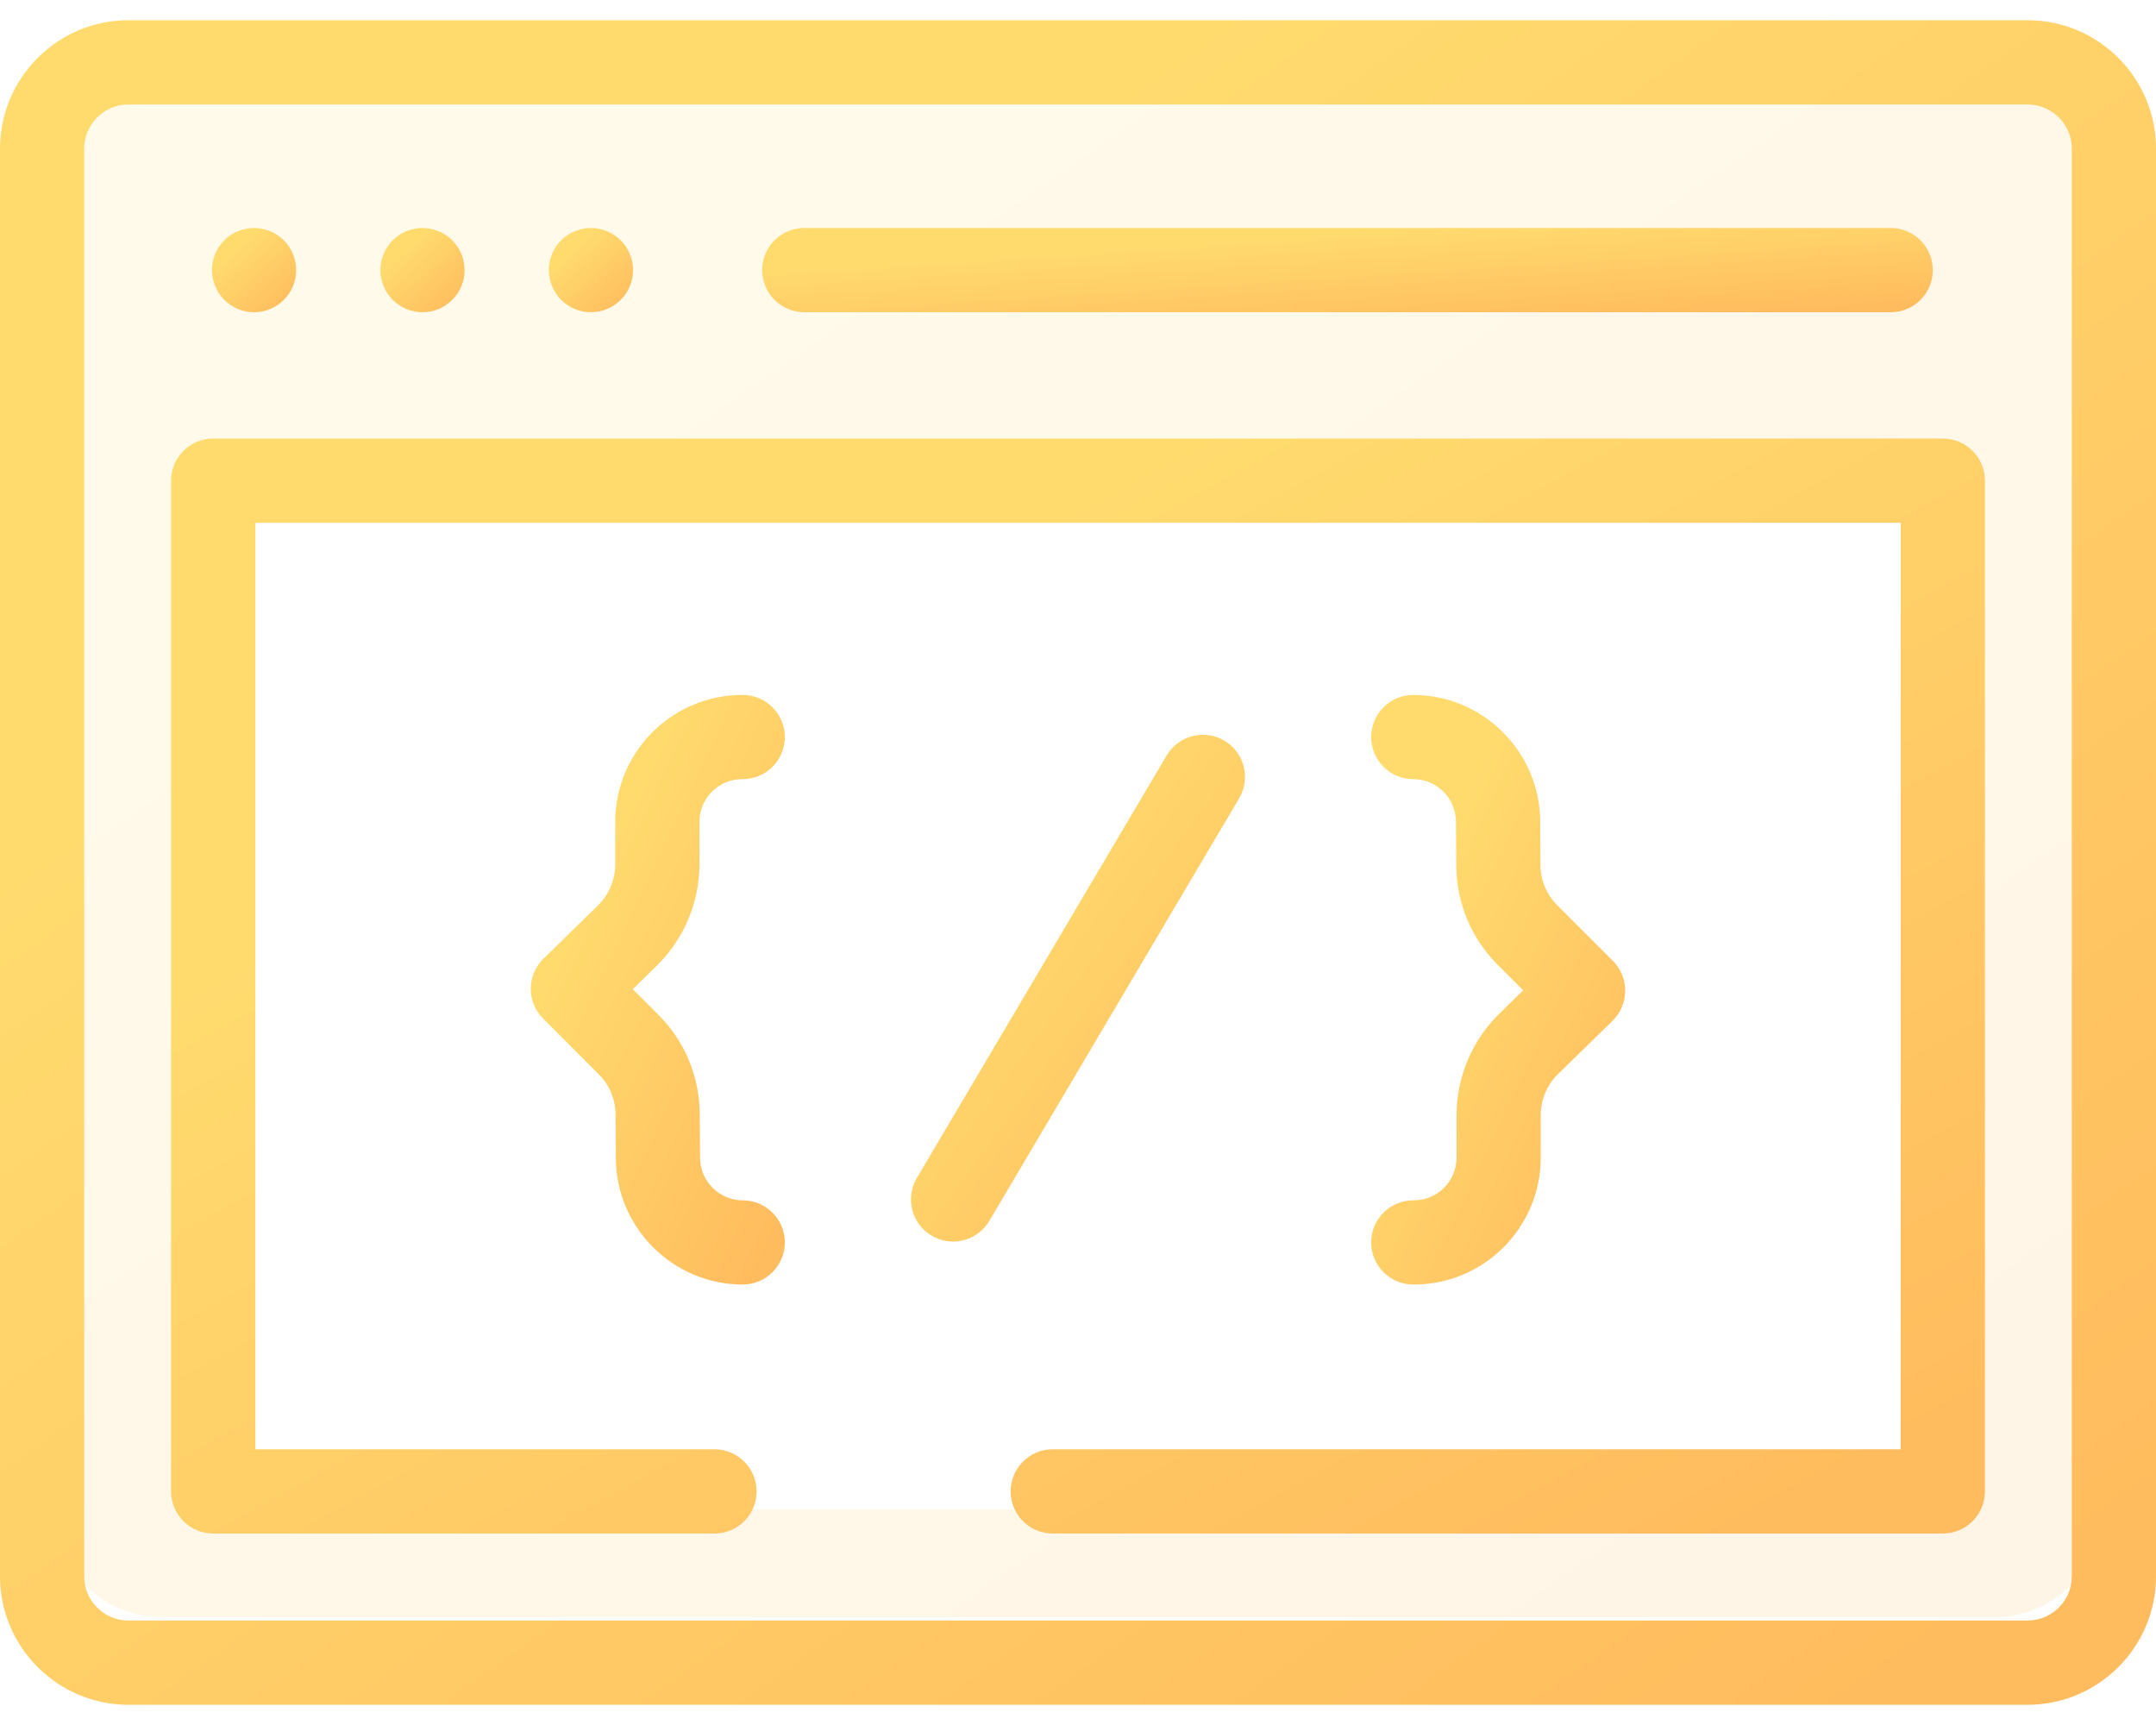
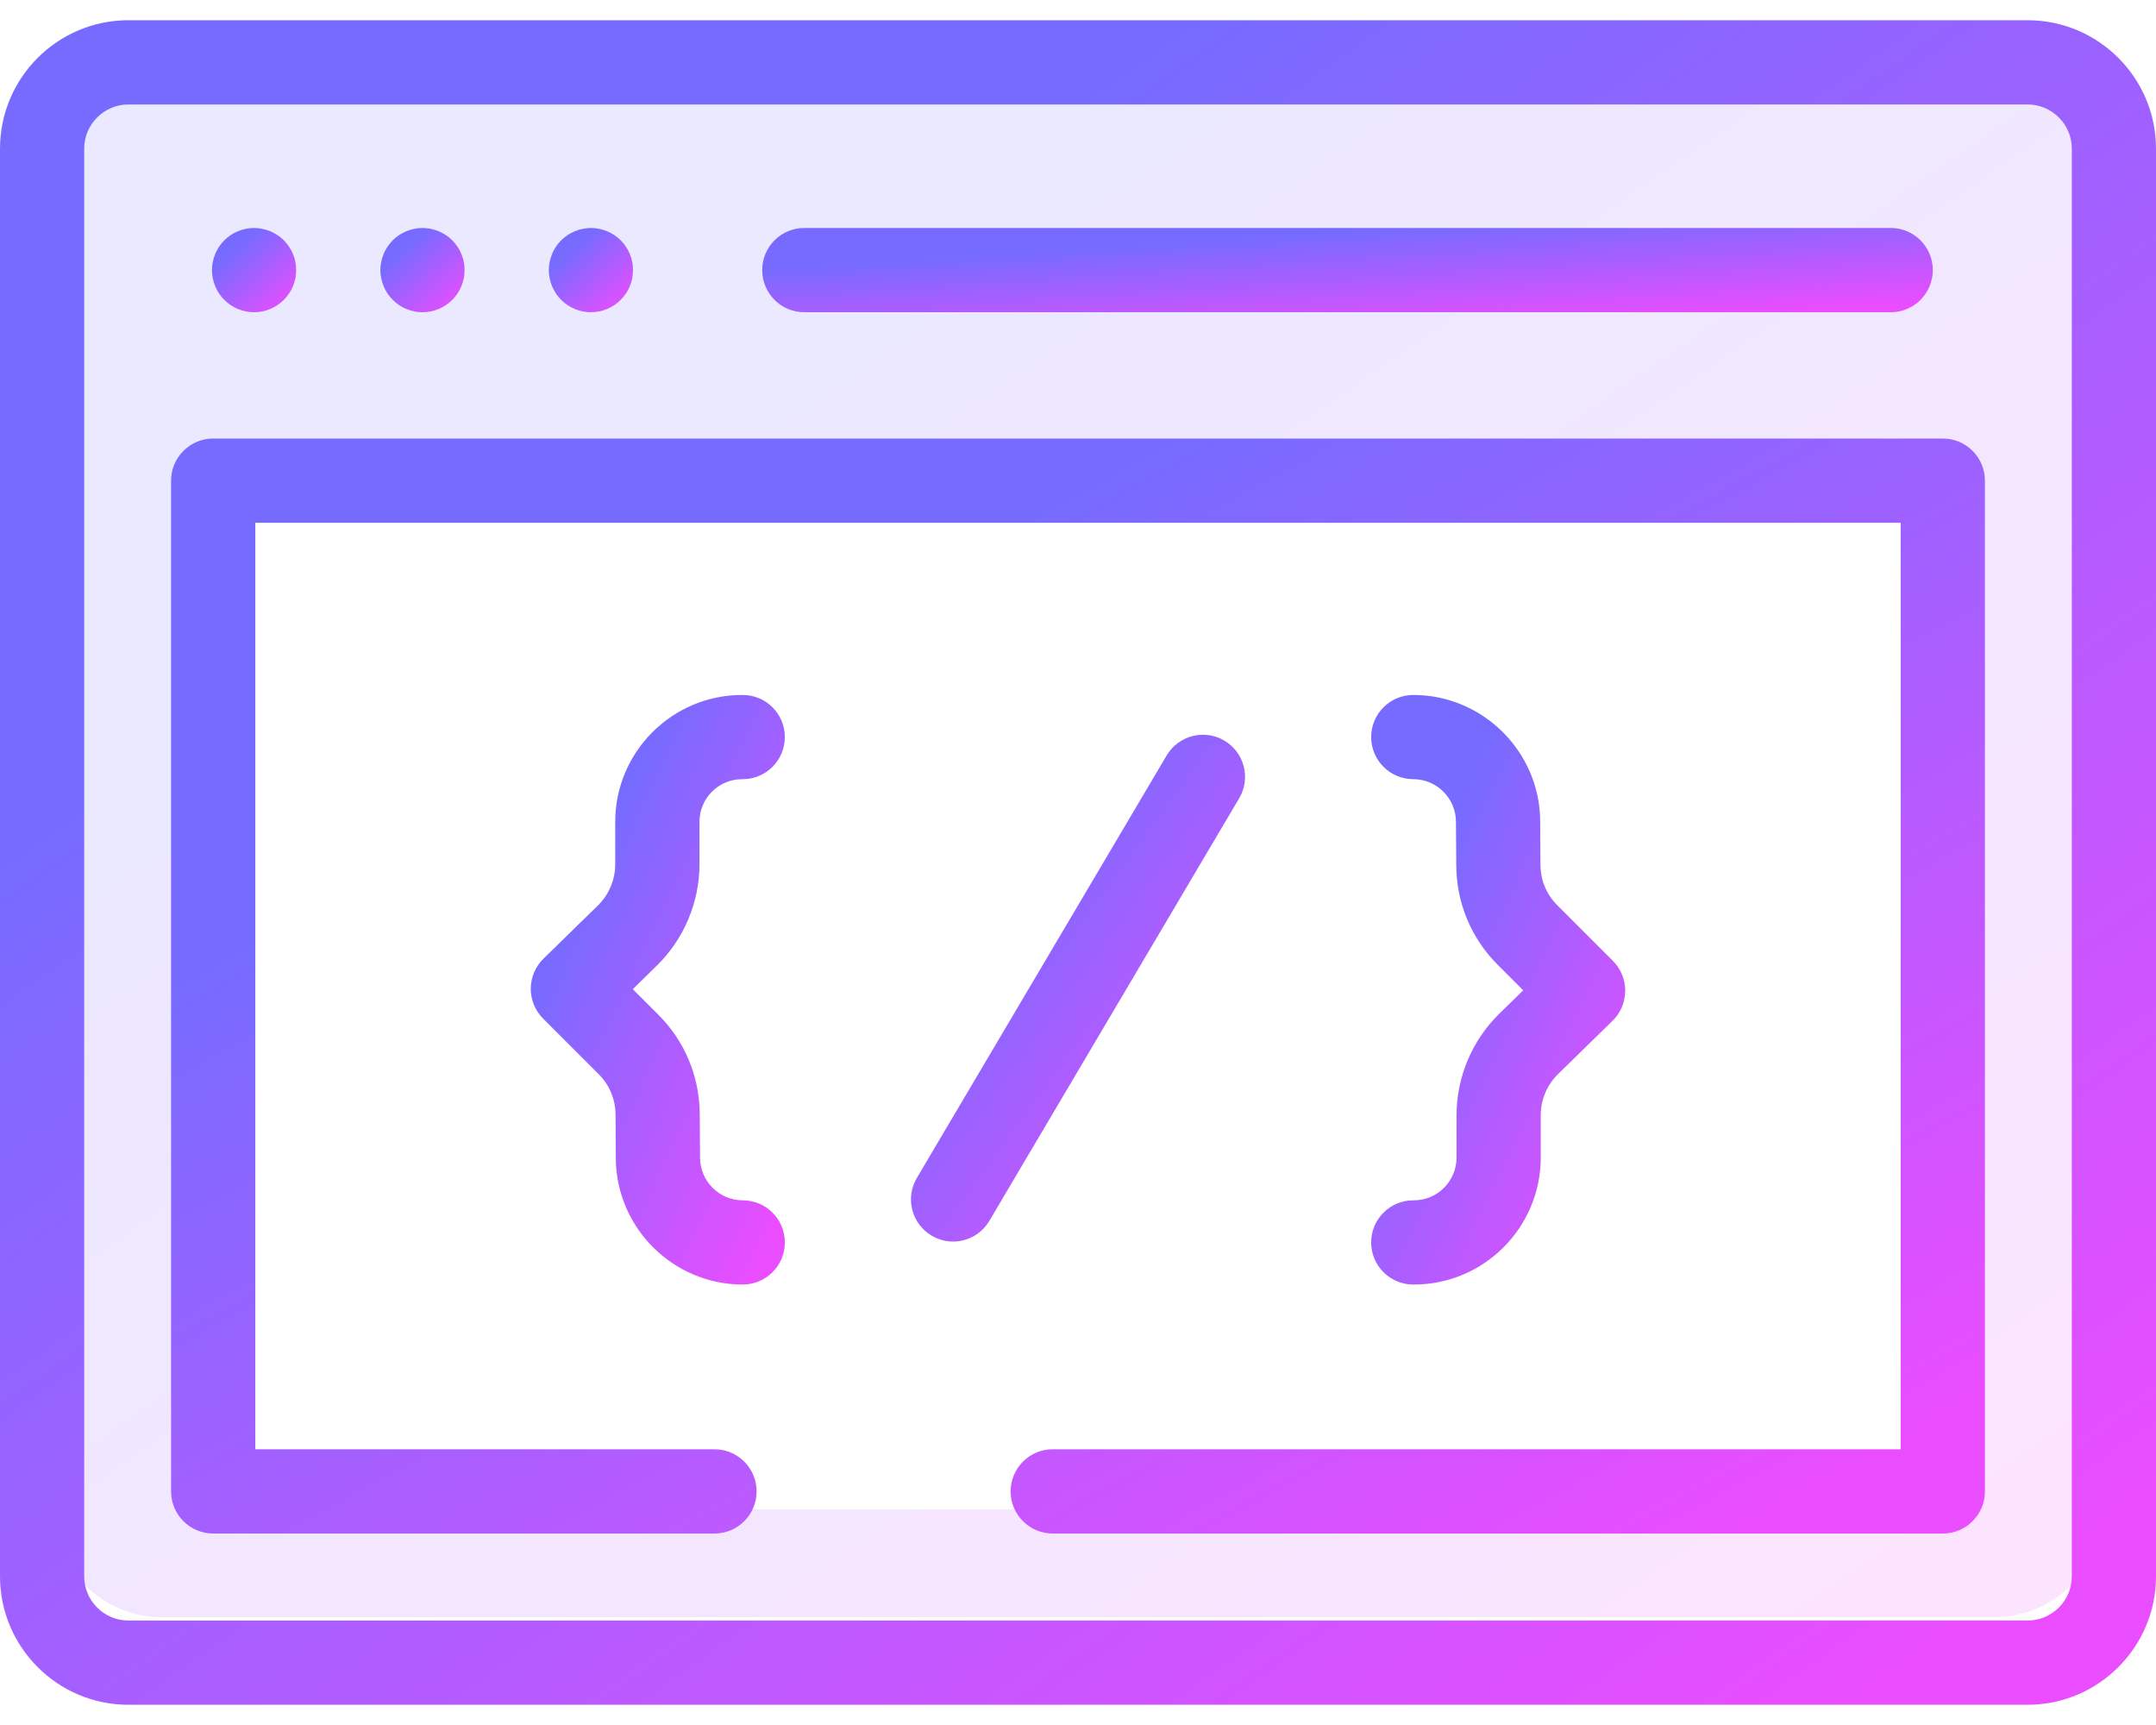
<svg xmlns="http://www.w3.org/2000/svg" width="40" height="32" viewBox="0 0 40 32" fill="none">
  <path opacity="0.15" fill-rule="evenodd" clip-rule="evenodd" d="M3 1C1.895 1 1 1.895 1 3V28C1 29.105 1.895 30 3 30H37C38.105 30 39 29.105 39 28V3C39 1.895 38.105 1 37 1H3ZM36 9H4V28H36V9Z" fill="url(#paint0_linear)" />
  <path d="M37.617 0.375H2.383C1.069 0.375 0 1.444 0 2.758V29.242C0 30.556 1.069 31.625 2.383 31.625H37.617C38.931 31.625 40 30.556 40 29.242V2.758C40 1.444 38.931 0.375 37.617 0.375ZM38.438 29.242C38.438 29.695 38.069 30.062 37.617 30.062H2.383C1.931 30.062 1.562 29.695 1.562 29.242V2.758C1.562 2.306 1.931 1.938 2.383 1.938H37.617C38.069 1.938 38.438 2.306 38.438 2.758V29.242Z" fill="url(#paint1_linear)" />
  <path d="M14.922 5.792H35.078C35.51 5.792 35.859 5.442 35.859 5.01C35.859 4.579 35.51 4.229 35.078 4.229H14.922C14.49 4.229 14.141 4.579 14.141 5.01C14.141 5.442 14.49 5.792 14.922 5.792Z" fill="url(#paint2_linear)" />
  <path d="M3.992 5.309C4.012 5.356 4.036 5.402 4.064 5.444C4.092 5.487 4.125 5.527 4.161 5.562C4.306 5.709 4.508 5.792 4.713 5.792C4.765 5.792 4.816 5.787 4.866 5.777C4.916 5.767 4.966 5.752 5.013 5.732C5.06 5.713 5.105 5.688 5.147 5.66C5.19 5.631 5.23 5.598 5.266 5.563C5.302 5.527 5.334 5.487 5.363 5.444C5.392 5.402 5.416 5.356 5.435 5.309C5.455 5.262 5.47 5.213 5.48 5.163C5.49 5.113 5.494 5.061 5.494 5.01C5.494 4.959 5.49 4.908 5.48 4.858C5.47 4.808 5.455 4.759 5.435 4.712C5.416 4.664 5.392 4.619 5.363 4.577C5.334 4.534 5.302 4.494 5.266 4.458C5.23 4.422 5.19 4.389 5.147 4.361C5.105 4.333 5.06 4.309 5.013 4.289C4.966 4.27 4.916 4.255 4.866 4.245C4.766 4.224 4.662 4.224 4.561 4.245C4.511 4.255 4.462 4.27 4.415 4.289C4.367 4.309 4.322 4.333 4.28 4.361C4.237 4.389 4.197 4.422 4.161 4.458C4.125 4.494 4.092 4.534 4.064 4.577C4.036 4.619 4.012 4.664 3.992 4.712C3.973 4.759 3.958 4.808 3.948 4.858C3.937 4.908 3.932 4.959 3.932 5.01C3.932 5.061 3.937 5.113 3.948 5.163C3.958 5.213 3.973 5.262 3.992 5.309Z" fill="url(#paint3_linear)" />
  <path d="M7.117 5.309C7.137 5.356 7.161 5.402 7.189 5.444C7.217 5.487 7.25 5.527 7.286 5.562C7.431 5.709 7.633 5.792 7.838 5.792C7.89 5.792 7.941 5.787 7.991 5.777C8.041 5.767 8.091 5.752 8.138 5.732C8.185 5.713 8.23 5.688 8.272 5.66C8.315 5.631 8.355 5.598 8.391 5.563C8.427 5.527 8.459 5.487 8.488 5.444C8.517 5.402 8.541 5.356 8.56 5.309C8.58 5.262 8.595 5.213 8.605 5.163C8.615 5.113 8.619 5.061 8.619 5.01C8.619 4.959 8.615 4.908 8.605 4.858C8.595 4.808 8.58 4.759 8.56 4.712C8.541 4.664 8.517 4.619 8.488 4.577C8.459 4.534 8.427 4.494 8.391 4.458C8.355 4.422 8.315 4.389 8.272 4.361C8.23 4.333 8.185 4.309 8.138 4.289C8.091 4.27 8.041 4.255 7.991 4.245C7.891 4.224 7.787 4.224 7.686 4.245C7.636 4.255 7.587 4.27 7.54 4.289C7.492 4.309 7.447 4.333 7.405 4.361C7.362 4.389 7.322 4.422 7.286 4.458C7.25 4.494 7.217 4.534 7.189 4.577C7.161 4.619 7.137 4.664 7.117 4.712C7.098 4.759 7.083 4.808 7.073 4.858C7.062 4.908 7.057 4.959 7.057 5.01C7.057 5.061 7.062 5.113 7.073 5.163C7.083 5.213 7.098 5.262 7.117 5.309Z" fill="url(#paint4_linear)" />
  <path d="M10.242 5.309C10.262 5.356 10.286 5.402 10.314 5.444C10.342 5.487 10.375 5.527 10.411 5.562C10.447 5.598 10.487 5.631 10.53 5.66C10.572 5.688 10.617 5.713 10.665 5.732C10.712 5.752 10.761 5.767 10.811 5.777C10.861 5.787 10.912 5.791 10.963 5.791C11.015 5.791 11.066 5.787 11.116 5.777C11.166 5.767 11.216 5.752 11.262 5.732C11.309 5.713 11.355 5.688 11.398 5.66C11.44 5.631 11.48 5.598 11.516 5.562C11.552 5.527 11.585 5.487 11.613 5.444C11.642 5.402 11.666 5.356 11.685 5.309C11.705 5.262 11.72 5.213 11.73 5.163C11.74 5.113 11.744 5.061 11.744 5.01C11.744 4.959 11.74 4.908 11.73 4.858C11.72 4.808 11.705 4.759 11.685 4.712C11.666 4.664 11.642 4.619 11.613 4.577C11.585 4.534 11.552 4.494 11.516 4.458C11.48 4.422 11.44 4.389 11.398 4.361C11.355 4.333 11.309 4.309 11.262 4.289C11.216 4.27 11.166 4.255 11.116 4.245C11.016 4.224 10.912 4.224 10.811 4.245C10.761 4.255 10.712 4.27 10.665 4.289C10.617 4.309 10.572 4.333 10.53 4.361C10.487 4.389 10.447 4.422 10.411 4.458C10.375 4.494 10.342 4.534 10.314 4.577C10.286 4.619 10.262 4.664 10.242 4.712C10.223 4.759 10.208 4.808 10.198 4.858C10.187 4.908 10.182 4.959 10.182 5.01C10.182 5.061 10.187 5.113 10.198 5.163C10.208 5.213 10.223 5.262 10.242 5.309Z" fill="url(#paint5_linear)" />
  <path d="M22.715 13.739C22.344 13.519 21.865 13.643 21.645 14.014L17.01 21.852C16.79 22.224 16.913 22.703 17.285 22.922C17.409 22.996 17.546 23.032 17.682 23.032C17.949 23.032 18.209 22.894 18.355 22.648L22.99 14.809C23.21 14.438 23.087 13.959 22.715 13.739Z" fill="url(#paint6_linear)" />
  <path d="M12.977 16.035V15.246C12.977 14.809 13.332 14.454 13.769 14.454H13.78C14.211 14.454 14.561 14.104 14.561 13.673C14.561 13.242 14.211 12.892 13.78 12.892H13.769C12.471 12.892 11.414 13.948 11.414 15.246V16.035C11.414 16.319 11.298 16.596 11.095 16.795L10.082 17.785C9.933 17.931 9.849 18.131 9.847 18.34C9.846 18.548 9.929 18.749 10.076 18.896L11.108 19.928C11.307 20.126 11.417 20.391 11.42 20.672L11.425 21.491C11.434 22.78 12.49 23.829 13.78 23.829C14.211 23.829 14.561 23.479 14.561 23.048C14.561 22.616 14.211 22.267 13.78 22.267C13.346 22.267 12.991 21.914 12.988 21.48L12.982 20.661C12.977 19.966 12.704 19.313 12.213 18.823L11.74 18.35L12.187 17.912C12.689 17.421 12.977 16.737 12.977 16.035Z" fill="url(#paint7_linear)" />
  <path d="M27.023 20.686V21.474C27.023 21.911 26.668 22.267 26.231 22.267H26.22C25.789 22.267 25.439 22.616 25.439 23.048C25.439 23.479 25.789 23.829 26.22 23.829H26.231C27.529 23.829 28.585 22.773 28.585 21.474V20.686C28.585 20.402 28.702 20.125 28.905 19.926L29.918 18.936C30.067 18.79 30.151 18.59 30.152 18.381C30.154 18.172 30.071 17.972 29.923 17.824L28.892 16.793C28.693 16.595 28.582 16.33 28.58 16.049L28.575 15.23C28.566 13.941 27.509 12.892 26.22 12.892C25.789 12.892 25.439 13.242 25.439 13.673C25.439 14.104 25.789 14.454 26.22 14.454C26.654 14.454 27.009 14.807 27.012 15.241L27.018 16.059C27.023 16.754 27.296 17.407 27.787 17.898L28.26 18.371L27.812 18.809C27.311 19.3 27.023 19.984 27.023 20.686Z" fill="url(#paint8_linear)" />
  <path d="M36.044 8.135H3.956C3.524 8.135 3.174 8.485 3.174 8.917V27.667C3.174 28.098 3.524 28.448 3.956 28.448H13.255C13.687 28.448 14.037 28.098 14.037 27.667C14.037 27.235 13.687 26.885 13.255 26.885H4.737V9.698H35.263V26.885H19.531C19.1 26.885 18.75 27.235 18.75 27.667C18.75 28.098 19.1 28.448 19.531 28.448H36.044C36.476 28.448 36.826 28.098 36.826 27.667V8.917C36.826 8.485 36.476 8.135 36.044 8.135Z" fill="url(#paint9_linear)" />
  <defs>
    <linearGradient id="paint0_linear" x1="3.153" y1="1" x2="26.689" y2="35.054" gradientUnits="userSpaceOnUse">
-       <stop offset="0.259" stop-color="#FFDB6E" />
-       <stop offset="1" stop-color="#FFBC5E" />
+       <stop offset="0.259" stop-color="#776BFF" />
+       <stop offset="1" stop-color="#EA4DFF" />
    </linearGradient>
    <linearGradient id="paint1_linear" x1="2.267" y1="0.375" x2="27.833" y2="36.511" gradientUnits="userSpaceOnUse">
-       <stop offset="0.259" stop-color="#FFDB6E" />
-       <stop offset="1" stop-color="#FFBC5E" />
+       <stop offset="0.259" stop-color="#776BFF" />
+       <stop offset="1" stop-color="#EA4DFF" />
    </linearGradient>
    <linearGradient id="paint2_linear" x1="15.371" y1="4.229" x2="15.547" y2="6.929" gradientUnits="userSpaceOnUse">
-       <stop offset="0.259" stop-color="#FFDB6E" />
-       <stop offset="1" stop-color="#FFBC5E" />
+       <stop offset="0.259" stop-color="#776BFF" />
+       <stop offset="1" stop-color="#EA4DFF" />
    </linearGradient>
    <linearGradient id="paint3_linear" x1="4.02" y1="4.229" x2="5.369" y2="5.719" gradientUnits="userSpaceOnUse">
-       <stop offset="0.259" stop-color="#FFDB6E" />
-       <stop offset="1" stop-color="#FFBC5E" />
+       <stop offset="0.259" stop-color="#776BFF" />
+       <stop offset="1" stop-color="#EA4DFF" />
    </linearGradient>
    <linearGradient id="paint4_linear" x1="7.145" y1="4.229" x2="8.494" y2="5.719" gradientUnits="userSpaceOnUse">
-       <stop offset="0.259" stop-color="#FFDB6E" />
-       <stop offset="1" stop-color="#FFBC5E" />
+       <stop offset="0.259" stop-color="#776BFF" />
+       <stop offset="1" stop-color="#EA4DFF" />
    </linearGradient>
    <linearGradient id="paint5_linear" x1="10.27" y1="4.229" x2="11.619" y2="5.719" gradientUnits="userSpaceOnUse">
-       <stop offset="0.259" stop-color="#FFDB6E" />
-       <stop offset="1" stop-color="#FFBC5E" />
+       <stop offset="0.259" stop-color="#776BFF" />
+       <stop offset="1" stop-color="#EA4DFF" />
    </linearGradient>
    <linearGradient id="paint6_linear" x1="17.252" y1="13.63" x2="25.014" y2="19.281" gradientUnits="userSpaceOnUse">
-       <stop offset="0.259" stop-color="#FFDB6E" />
-       <stop offset="1" stop-color="#FFBC5E" />
+       <stop offset="0.259" stop-color="#776BFF" />
+       <stop offset="1" stop-color="#EA4DFF" />
    </linearGradient>
    <linearGradient id="paint7_linear" x1="10.114" y1="12.892" x2="17.479" y2="16.396" gradientUnits="userSpaceOnUse">
-       <stop offset="0.259" stop-color="#FFDB6E" />
-       <stop offset="1" stop-color="#FFBC5E" />
+       <stop offset="0.259" stop-color="#776BFF" />
+       <stop offset="1" stop-color="#EA4DFF" />
    </linearGradient>
    <linearGradient id="paint8_linear" x1="25.706" y1="12.892" x2="33.07" y2="16.396" gradientUnits="userSpaceOnUse">
-       <stop offset="0.259" stop-color="#FFDB6E" />
-       <stop offset="1" stop-color="#FFBC5E" />
+       <stop offset="0.259" stop-color="#776BFF" />
+       <stop offset="1" stop-color="#EA4DFF" />
    </linearGradient>
    <linearGradient id="paint9_linear" x1="5.081" y1="8.135" x2="19.915" y2="35.272" gradientUnits="userSpaceOnUse">
-       <stop offset="0.259" stop-color="#FFDB6E" />
-       <stop offset="1" stop-color="#FFBC5E" />
+       <stop offset="0.259" stop-color="#776BFF" />
+       <stop offset="1" stop-color="#EA4DFF" />
    </linearGradient>
  </defs>
</svg>
